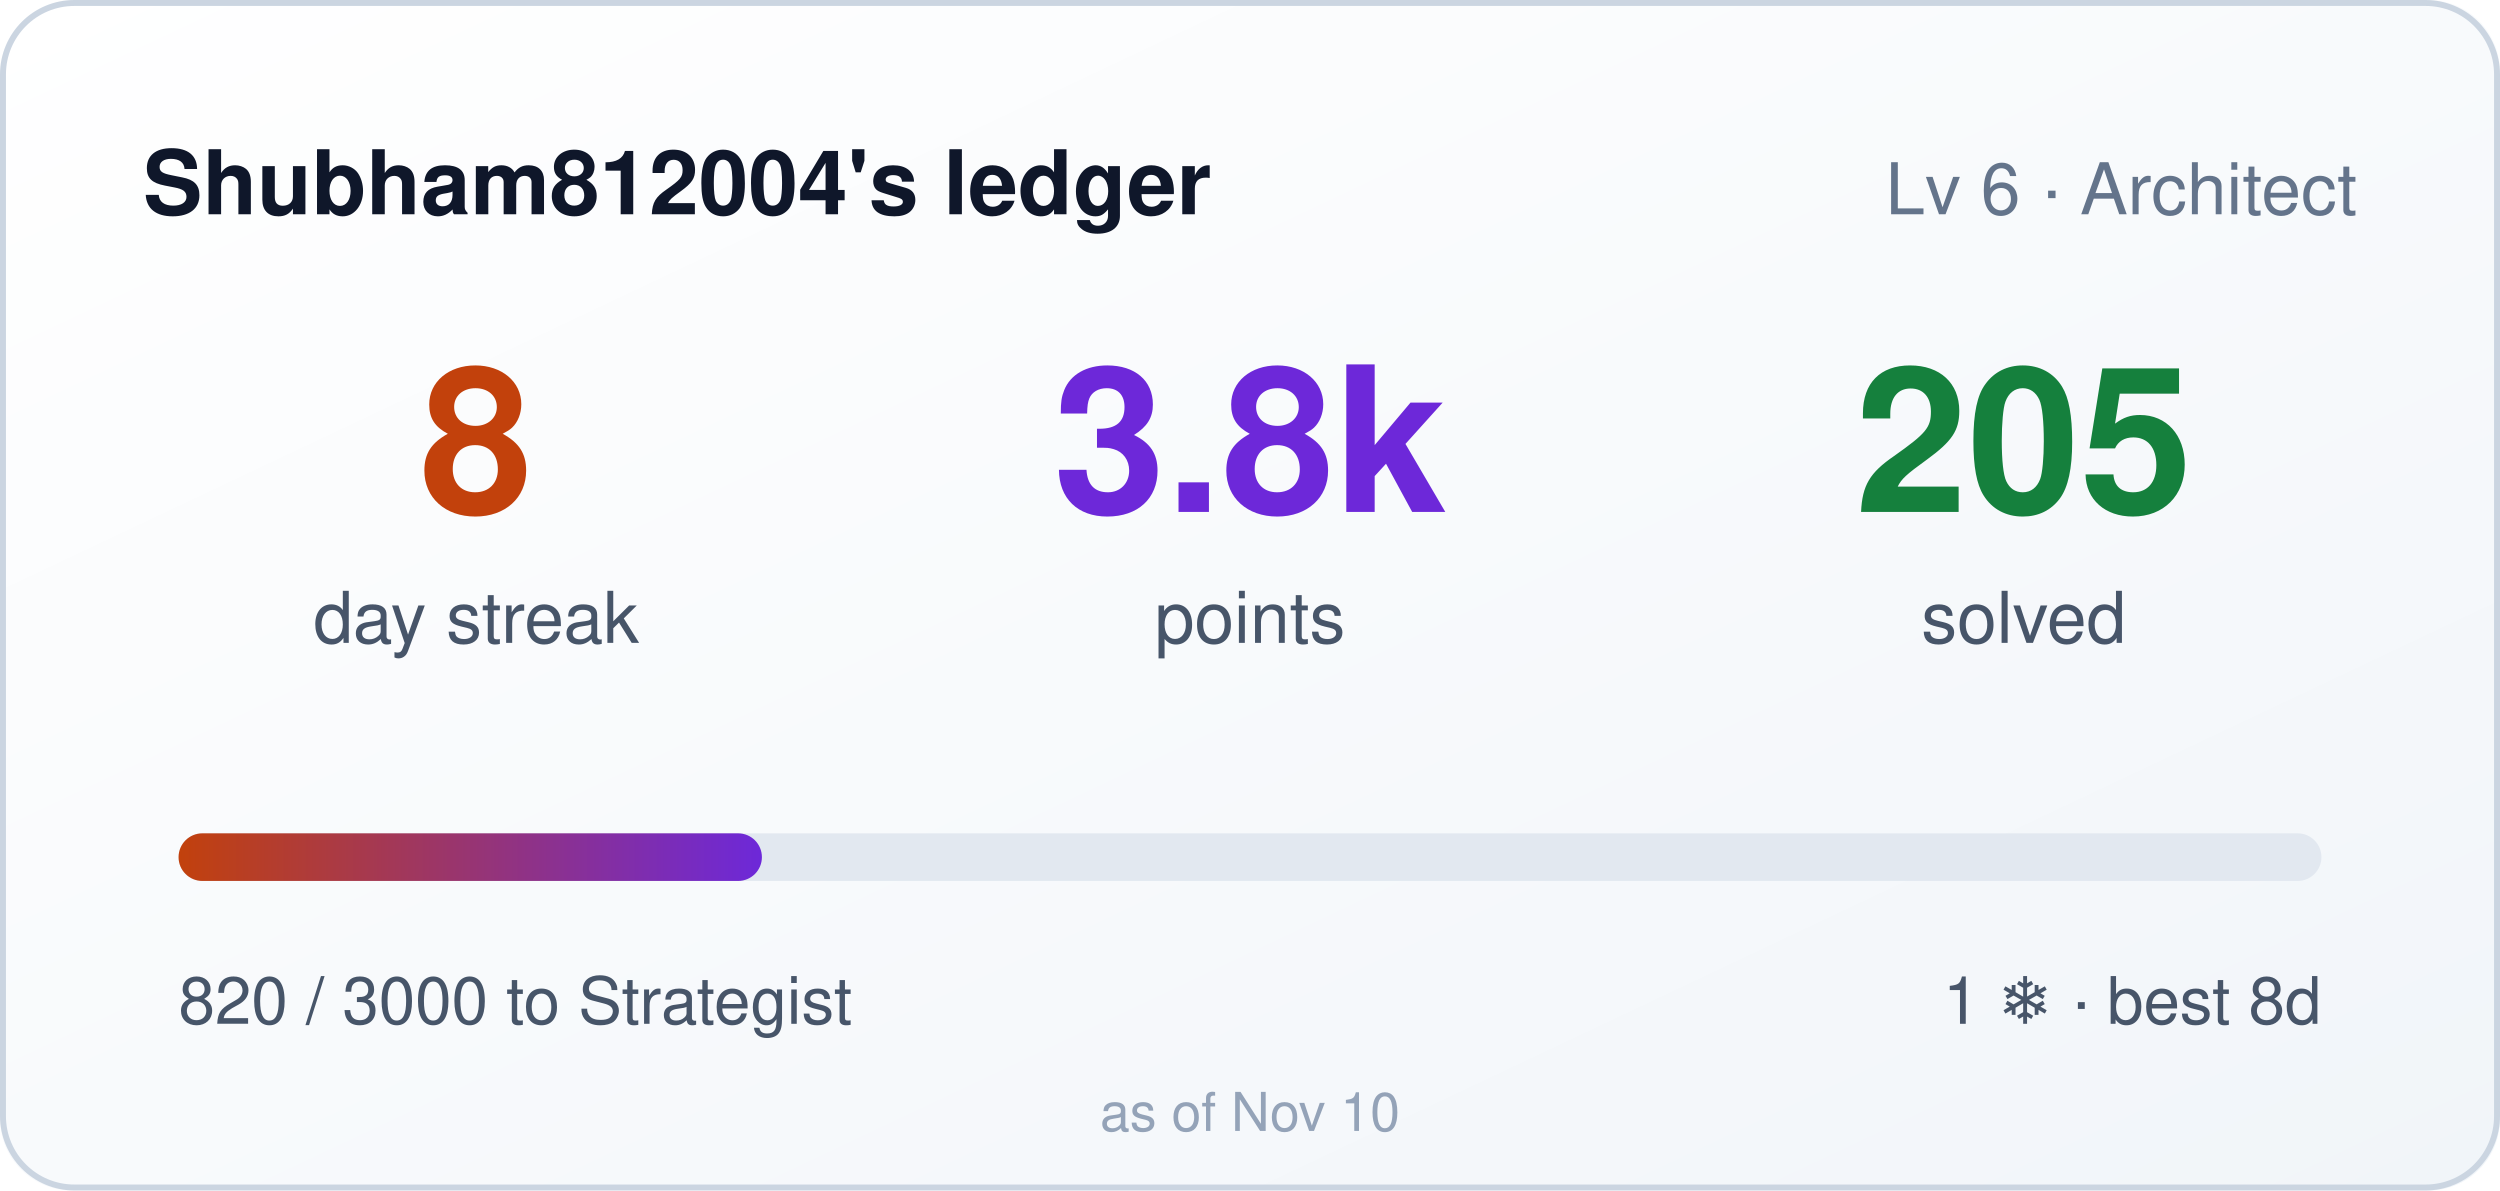
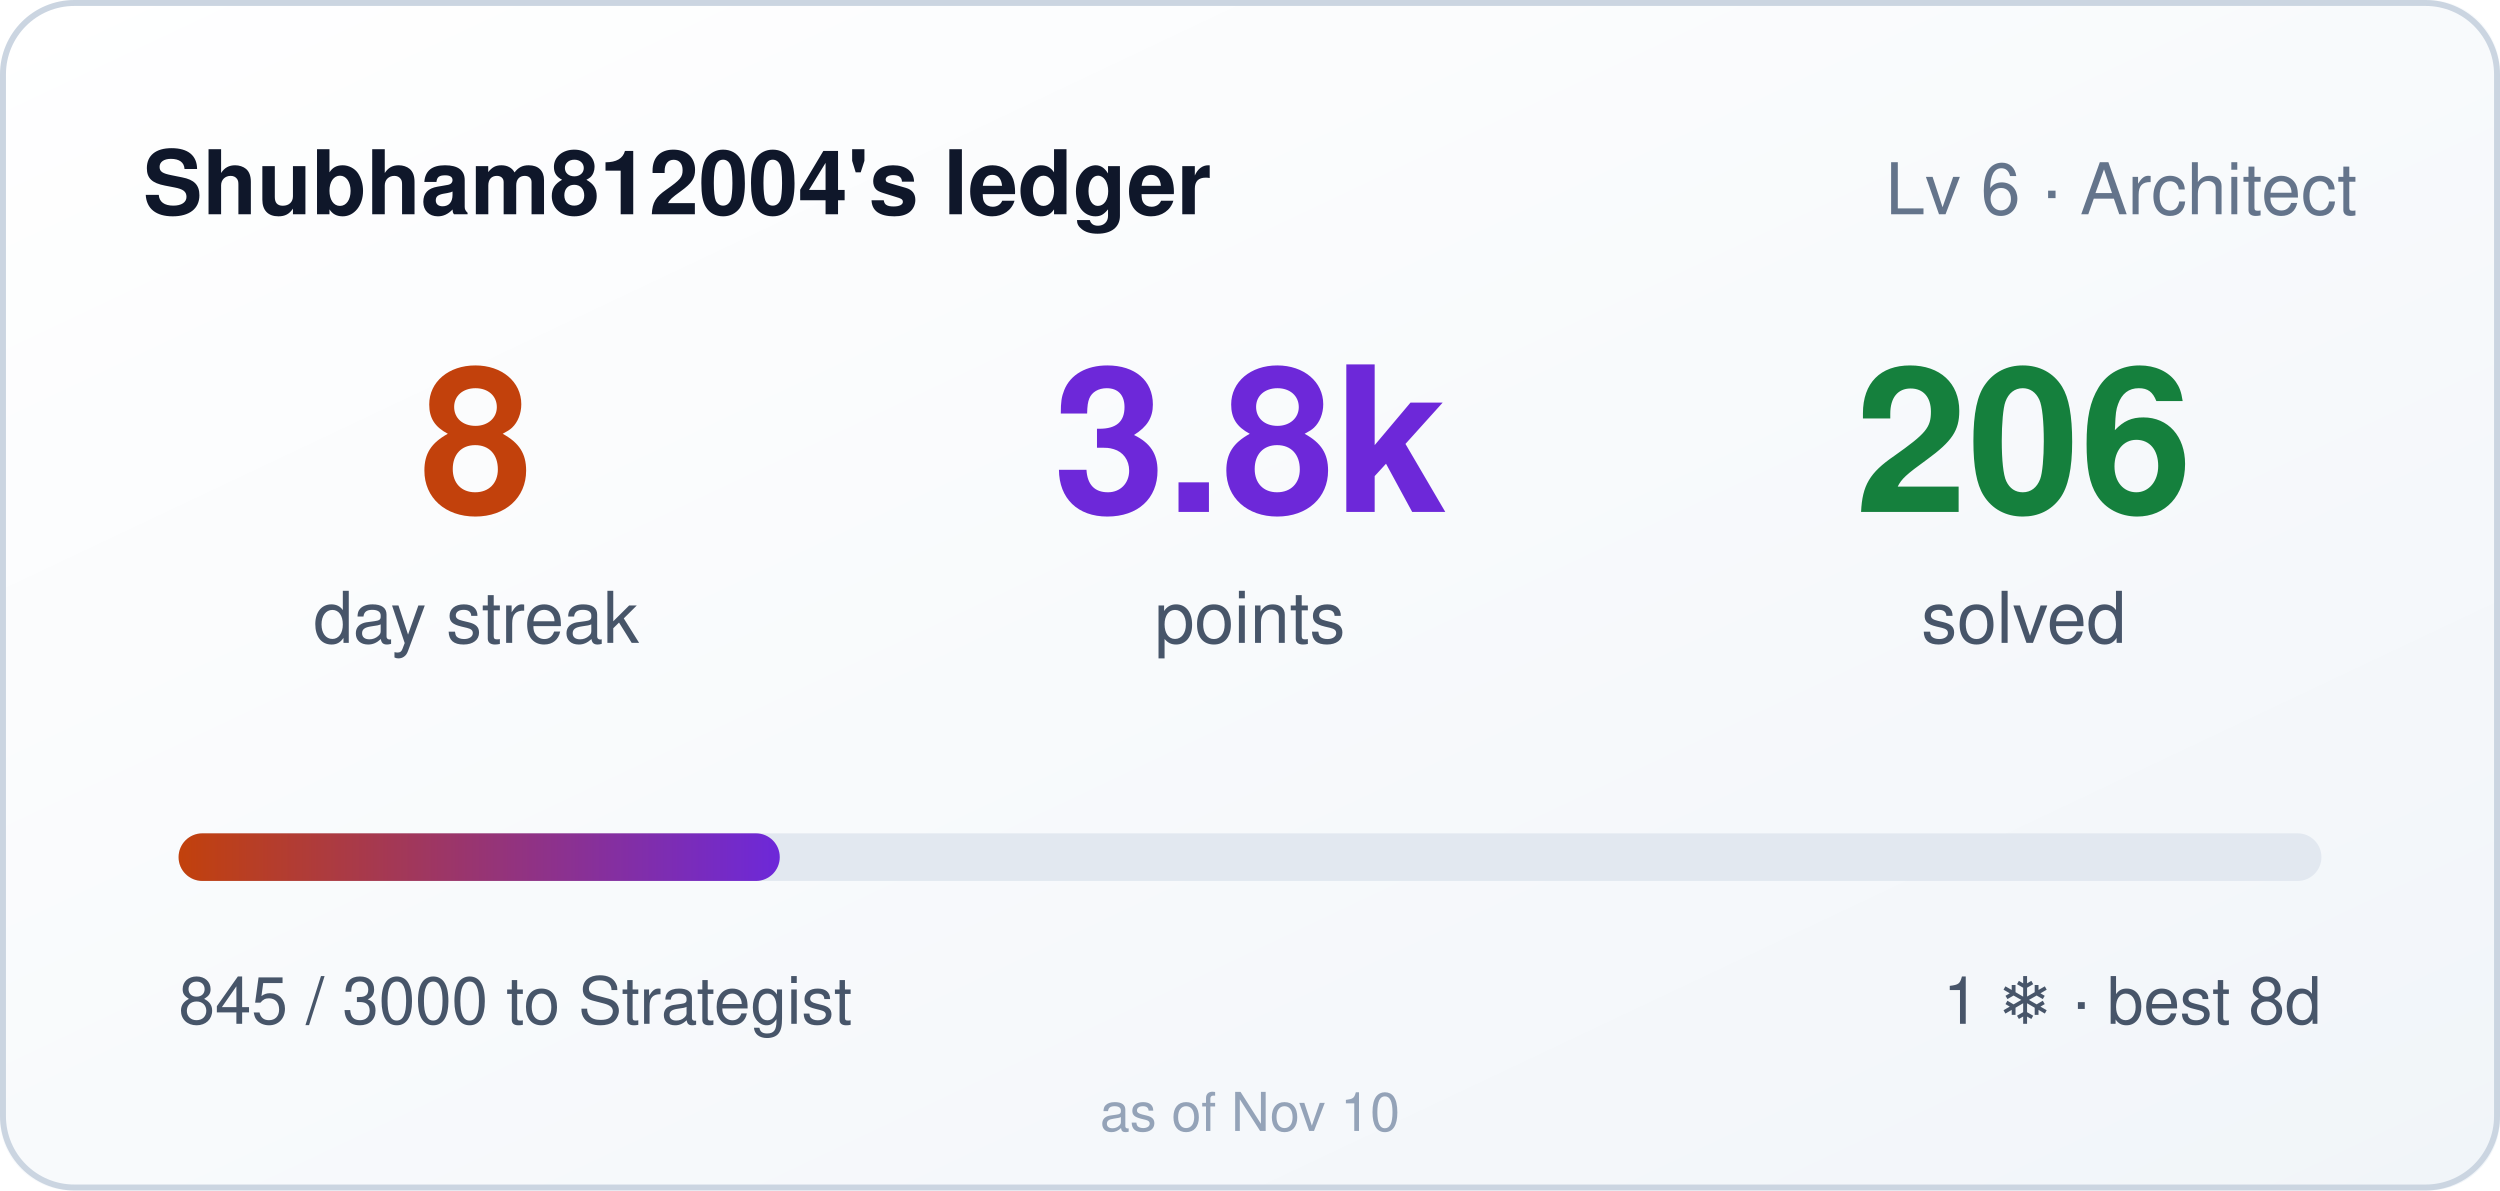
- <svg xmlns="http://www.w3.org/2000/svg" width="420" height="200" role="img" aria-label="Shubham812004's ledger: 8 day streak, 3820 points">
+ <svg xmlns="http://www.w3.org/2000/svg" width="420" height="200" role="img" aria-label="Shubham812004's ledger: 8 day streak, 3845 points">
  <style>
    .bar,.n{transform-box:fill-box}
    .bar{transform-origin:left center}
    @media (prefers-reduced-motion: no-preference){
      .bar{animation:cl-grow .9s cubic-bezier(.22,1,.36,1) both}
      .n{animation:cl-rise .5s ease-out both}
      .n2{animation-delay:.08s}
      .n3{animation-delay:.16s}
    }
    @keyframes cl-grow{from{transform:scaleX(0)}to{transform:scaleX(1)}}
    @keyframes cl-rise{from{opacity:0;transform:translateY(6px)}to{opacity:1;transform:none}}
  </style>
  <defs>
    <linearGradient id="bg" x1="0" y1="0" x2="1" y2="1">
      <stop offset="0" stop-color="#ffffff" />
      <stop offset="1" stop-color="#f1f5f9" />
    </linearGradient>
    <linearGradient id="bar" x1="0" y1="0" x2="1" y2="0">
      <stop offset="0" stop-color="#c2410c" />
      <stop offset="1" stop-color="#6d28d9" />
    </linearGradient>
  </defs>
  <rect width="420" height="200" rx="12" fill="url(#bg)" />
  <rect x="0.5" y="0.5" width="419" height="199" rx="12" fill="none" stroke="#cbd5e1" />
  <text x="24" y="36" fill="#0f172a" font-size="15" font-weight="600" font-family="Segoe UI,Helvetica,Arial,sans-serif">Shubham812004's ledger</text>
  <text x="396" y="36" fill="#64748b" font-size="12" text-anchor="end" font-family="Segoe UI,Helvetica,Arial,sans-serif">Lv 6 · Architect</text>
  <g font-family="Segoe UI,Helvetica,Arial,sans-serif">
    <text class="n n1" x="80" y="86" fill="#c2410c" font-size="34" font-weight="700" text-anchor="middle">8</text>
    <text x="80" y="108" fill="#475569" font-size="12" text-anchor="middle">day streak</text>
    <text class="n n2" x="210" y="86" fill="#6d28d9" font-size="34" font-weight="700" text-anchor="middle">3.8k</text>
    <text x="210" y="108" fill="#475569" font-size="12" text-anchor="middle">points</text>
-     <text class="n n3" x="340" y="86" fill="#15803d" font-size="34" font-weight="700" text-anchor="middle">205</text>
+     <text class="n n3" x="340" y="86" fill="#15803d" font-size="34" font-weight="700" text-anchor="middle">206</text>
    <text x="340" y="108" fill="#475569" font-size="12" text-anchor="middle">solved</text>
  </g>
  <rect x="30" y="140" width="360" height="8" rx="4" fill="#e2e8f0" />
-   <rect class="bar" x="30" y="140" width="98" height="8" rx="4" fill="url(#bar)" />
-   <text x="30" y="172" fill="#475569" font-size="11" font-family="Segoe UI,Helvetica,Arial,sans-serif">820 / 3000 to Strategist</text>
+   <rect class="bar" x="30" y="140" width="101" height="8" rx="4" fill="url(#bar)" />
+   <text x="30" y="172" fill="#475569" font-size="11" font-family="Segoe UI,Helvetica,Arial,sans-serif">845 / 3000 to Strategist</text>
  <text x="390" y="172" fill="#475569" font-size="11" text-anchor="end" font-family="Segoe UI,Helvetica,Arial,sans-serif">1 ❄ · best 8d</text>
  <text x="210" y="190" fill="#94a3b8" font-size="9" text-anchor="middle" font-family="Segoe UI,Helvetica,Arial,sans-serif">as of Nov 10</text>
</svg>
